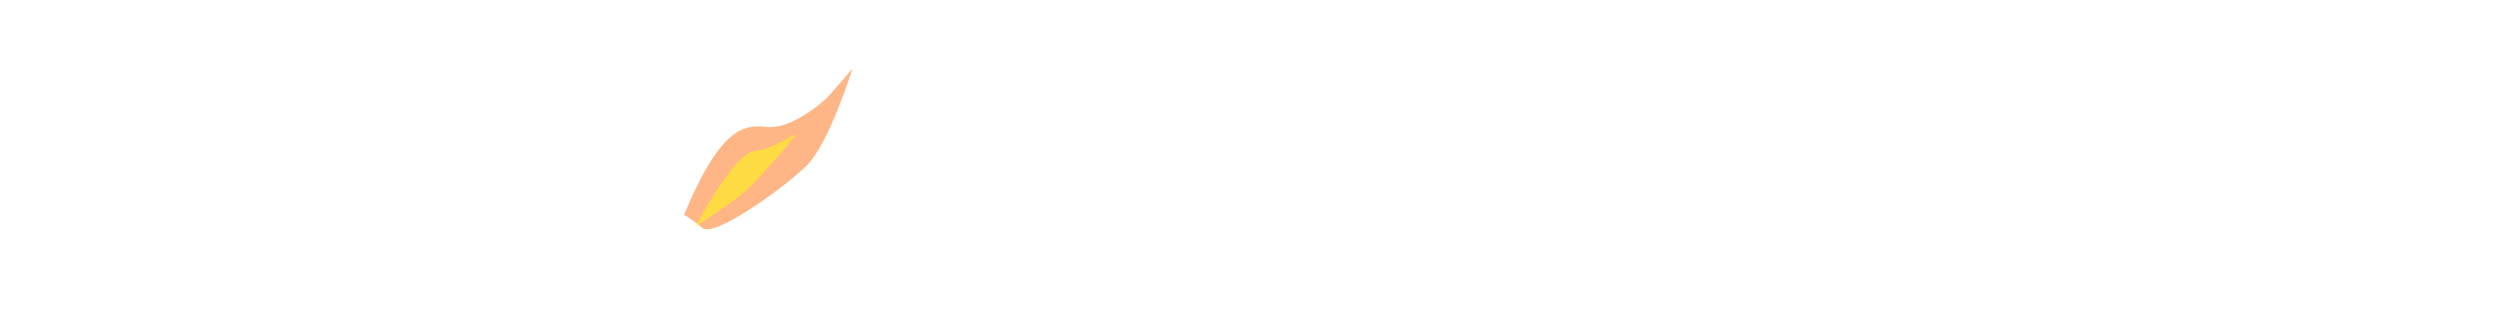
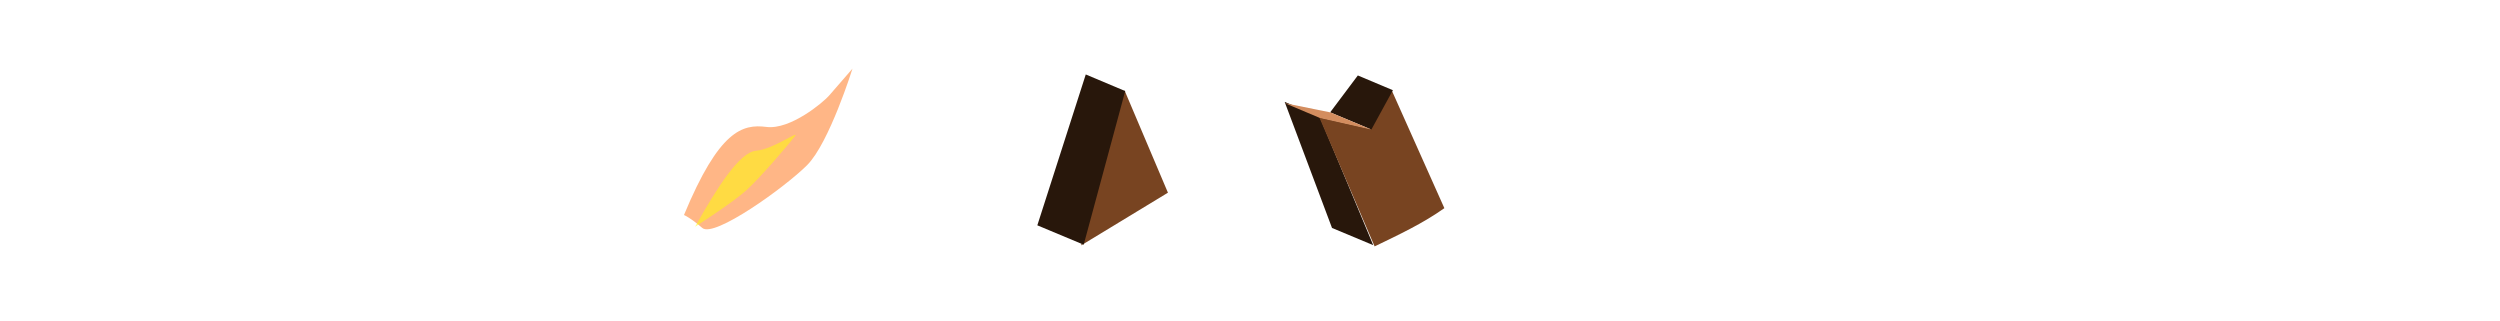
<svg xmlns="http://www.w3.org/2000/svg" xmlns:xlink="http://www.w3.org/1999/xlink" width="468px" height="60px" id="svg3834" version="1.1">
  <defs id="defs3836">
    <linearGradient id="linearGradient4366">
      <stop id="stop4368" offset="0" style="stop-color:#ffffff;stop-opacity:0.383" />
      <stop id="stop4372" offset="1" style="stop-color:#ffffff;stop-opacity:0" />
    </linearGradient>
    <linearGradient id="linearGradient4352">
      <stop style="stop-color:#ffffff;stop-opacity:0.383" offset="0" id="stop4354" />
      <stop id="stop4360" offset="0.826" style="stop-color:#ffffff;stop-opacity:1;" />
      <stop style="stop-color:#ffffff;stop-opacity:0" offset="1" id="stop4356" />
    </linearGradient>
    <radialGradient xlink:href="#linearGradient4352" id="radialGradient4358" cx="23.438" cy="26.979" fx="23.438" fy="26.979" r="3.438" gradientUnits="userSpaceOnUse" />
    <radialGradient xlink:href="#linearGradient4366" id="radialGradient4364" gradientUnits="userSpaceOnUse" cx="23.438" cy="26.979" fx="23.438" fy="26.979" r="3.438" />
    <radialGradient xlink:href="#linearGradient4366" id="radialGradient4376" gradientUnits="userSpaceOnUse" cx="23.438" cy="26.979" fx="23.438" fy="26.979" r="3.438" />
    <radialGradient xlink:href="#linearGradient4366" id="radialGradient4380" gradientUnits="userSpaceOnUse" cx="23.438" cy="26.979" fx="23.438" fy="26.979" r="3.438" />
    <radialGradient xlink:href="#linearGradient4366" id="radialGradient4384" gradientUnits="userSpaceOnUse" cx="23.438" cy="26.979" fx="23.438" fy="26.979" r="3.438" />
    <radialGradient xlink:href="#linearGradient4366" id="radialGradient4388" gradientUnits="userSpaceOnUse" cx="23.438" cy="26.979" fx="23.438" fy="26.979" r="3.438" />
    <radialGradient xlink:href="#linearGradient4366" id="radialGradient4392" gradientUnits="userSpaceOnUse" cx="23.438" cy="26.979" fx="23.438" fy="26.979" r="3.438" />
    <radialGradient xlink:href="#linearGradient4366" id="radialGradient4396" gradientUnits="userSpaceOnUse" cx="23.438" cy="26.979" fx="23.438" fy="26.979" r="3.438" />
    <radialGradient xlink:href="#linearGradient4366" id="radialGradient4407" gradientUnits="userSpaceOnUse" cx="23.438" cy="26.979" fx="23.438" fy="26.979" r="3.438" />
    <radialGradient xlink:href="#linearGradient4366" id="radialGradient4409" gradientUnits="userSpaceOnUse" cx="23.438" cy="26.979" fx="23.438" fy="26.979" r="3.438" />
    <radialGradient xlink:href="#linearGradient4366" id="radialGradient4411" gradientUnits="userSpaceOnUse" cx="23.438" cy="26.979" fx="23.438" fy="26.979" r="3.438" />
    <radialGradient xlink:href="#linearGradient4366" id="radialGradient4413" gradientUnits="userSpaceOnUse" cx="23.438" cy="26.979" fx="23.438" fy="26.979" r="3.438" />
    <radialGradient xlink:href="#linearGradient4366" id="radialGradient4415" gradientUnits="userSpaceOnUse" cx="23.438" cy="26.979" fx="23.438" fy="26.979" r="3.438" />
    <radialGradient xlink:href="#linearGradient4366" id="radialGradient4417" gradientUnits="userSpaceOnUse" cx="23.438" cy="26.979" fx="23.438" fy="26.979" r="3.438" />
    <radialGradient xlink:href="#linearGradient4366" id="radialGradient4419" gradientUnits="userSpaceOnUse" cx="23.438" cy="26.979" fx="23.438" fy="26.979" r="3.438" />
  </defs>
  <g id="layer1">
    <path style="color:#000000;fill:url(#radialGradient4358);fill-opacity:1;stroke:none;stroke-width:1;marker:none;visibility:visible;display:inline;overflow:visible;enable-background:accumulate" id="path3842" d="m 26.875,26.979 a 3.438,3.438 0 1 1 -6.875,0 3.438,3.438 0 1 1 6.875,0 z" transform="matrix(2.327273,0,0,2.327273,-25.83835,-33.6537)" />
    <g id="g4398" transform="matrix(1.147982,0,0,1.011858,-53.91226,-4.922418)">
      <path transform="matrix(2.327273,0,0,2.327273,56.20455,-30.37121)" d="m 26.875,26.979 c 0,1.898 -1.539,3.438 -3.438,3.438 -1.898,0 -3.438,-1.539 -3.438,-3.438 0,-1.898 1.539,-3.438 3.438,-3.438 1.898,0 3.438,1.539 3.438,3.438 z" id="path4374" style="color:#000000;fill:url(#radialGradient4407);fill-opacity:1;stroke:none;stroke-width:1;marker:none;visibility:visible;display:inline;overflow:visible;enable-background:accumulate" />
      <path transform="matrix(2.327273,0,0,2.327273,62.20455,-37.87121)" d="m 26.875,26.979 c 0,1.898 -1.539,3.438 -3.438,3.438 -1.898,0 -3.438,-1.539 -3.438,-3.438 0,-1.898 1.539,-3.438 3.438,-3.438 1.898,0 3.438,1.539 3.438,3.438 z" id="path4378" style="color:#000000;fill:url(#radialGradient4409);fill-opacity:1;stroke:none;stroke-width:1;marker:none;visibility:visible;display:inline;overflow:visible;enable-background:accumulate" />
      <path transform="matrix(2.327273,0,0,2.327273,63.45455,-22.24621)" d="m 26.875,26.979 c 0,1.898 -1.539,3.438 -3.438,3.438 -1.898,0 -3.438,-1.539 -3.438,-3.438 0,-1.898 1.539,-3.438 3.438,-3.438 1.898,0 3.438,1.539 3.438,3.438 z" id="path4382" style="color:#000000;fill:url(#radialGradient4411);fill-opacity:1;stroke:none;stroke-width:1;marker:none;visibility:visible;display:inline;overflow:visible;enable-background:accumulate" />
      <path style="color:#000000;fill:url(#radialGradient4413);fill-opacity:1;stroke:none;stroke-width:1;marker:none;visibility:visible;display:inline;overflow:visible;enable-background:accumulate" id="path4362" d="m 26.875,26.979 c 0,1.898 -1.539,3.438 -3.438,3.438 -1.898,0 -3.438,-1.539 -3.438,-3.438 0,-1.898 1.539,-3.438 3.438,-3.438 1.898,0 3.438,1.539 3.438,3.438 z" transform="matrix(2.327273,0,0,2.327273,63.20455,-30.74621)" />
      <path style="color:#000000;fill:url(#radialGradient4415);fill-opacity:1;stroke:none;stroke-width:1;marker:none;visibility:visible;display:inline;overflow:visible;enable-background:accumulate" id="path4390" d="m 26.875,26.979 c 0,1.898 -1.539,3.438 -3.438,3.438 -1.898,0 -3.438,-1.539 -3.438,-3.438 0,-1.898 1.539,-3.438 3.438,-3.438 1.898,0 3.438,1.539 3.438,3.438 z" transform="matrix(1.418182,0,0,1.418182,88.13636,-11.4697)" />
      <path style="color:#000000;fill:url(#radialGradient4417);fill-opacity:1;stroke:none;stroke-width:1;marker:none;visibility:visible;display:inline;overflow:visible;enable-background:accumulate" id="path4394" d="m 26.875,26.979 c 0,1.898 -1.539,3.438 -3.438,3.438 -1.898,0 -3.438,-1.539 -3.438,-3.438 0,-1.898 1.539,-3.438 3.438,-3.438 1.898,0 3.438,1.539 3.438,3.438 z" transform="matrix(1.418182,0,0,1.418182,92.51136,-0.9696964)" />
      <path transform="matrix(1.418182,0,0,1.418182,92.13636,-6.469696)" d="m 26.875,26.979 c 0,1.898 -1.539,3.438 -3.438,3.438 -1.898,0 -3.438,-1.539 -3.438,-3.438 0,-1.898 1.539,-3.438 3.438,-3.438 1.898,0 3.438,1.539 3.438,3.438 z" id="path4386" style="color:#000000;fill:url(#radialGradient4419);fill-opacity:1;stroke:none;stroke-width:1;marker:none;visibility:visible;display:inline;overflow:visible;enable-background:accumulate" />
    </g>
    <g id="g4452">
      <rect y="11.5" x="127.875" height="32" width="32" id="rect4446" style="color:#000000;fill:#0000ff;fill-opacity:1;fill-rule:evenodd;stroke:none;stroke-width:1px;marker:none;visibility:visible;display:inline;overflow:visible;enable-background:accumulate;opacity:0" />
      <g transform="matrix(1.049924,0,0,1.049924,-6.917188,-1.51741)" id="g4448">
        <path style="opacity:0.5;fill:#ff6e0d;fill-opacity:1;stroke:none" d="m 128.54,39.781 c 6.272,-15.113 10.424,-16.251 14.695,-15.706 4.271,0.546 10.131,-4.381 11.175,-5.583 1.044,-1.202 4.176,-4.808 4.176,-4.808 0,0 -4.145,13.27 -8.099,17.216 -3.954,3.946 -16.577,13.017 -18.681,11.19 -2.104,-1.827 -3.266,-2.309 -3.266,-2.309 z" id="path4442" />
        <path style="opacity:0.5;fill:#ffff00;fill-opacity:1;stroke:none" d="m 130.52,41.872 c 3.862,-6.865 7.901,-13.322 10.904,-13.557 3.002,-0.235 7.779,-3.761 6.919,-2.612 -0.86,1.149 -6.185,7.436 -8.7,9.691 -2.515,2.255 -9.123,6.479 -9.123,6.479 z" id="path4444" />
      </g>
+       <rect style="color:#000000;fill:#000000;fill-opacity:1;fill-rule:evenodd;stroke:none;stroke-width:1px;marker:none;visibility:visible;display:inline;overflow:visible;enable-background:accumulate;opacity:0" id="rect4517" width="32" height="32" x="190.412" y="13.938" />
+     </g>
+     <g id="g4503" transform="matrix(1.036437,0,0,1.036437,-18.02302,-0.4430657)">
+       <path id="path4499" d="m 212.66,44.75 7.84,-28 7.84,18.48 z" style="fill:#784421;stroke:none" />
+       <path id="path4501" d="m 213.125,44.625 -8.375,-3.5 8.75,-27.25 7.125,3" style="fill:#28170b;stroke:none" />
+     </g>
+     <g id="g4539" transform="translate(-64.5,2.5)">
+       <rect style="color:#000000;fill:#000000;fill-opacity:1;fill-rule:evenodd;stroke:none;stroke-width:1px;marker:none;visibility:visible;display:inline;overflow:visible;enable-background:accumulate;opacity:0" id="rect4519" width="32" height="32" x="303.938" y="11.625" />
+       <g transform="matrix(0.9208633,0,0,0.9208633,121.968,-1.036871)" id="g4507">
+         <path id="path4511" d="m 216.75,48.25 -8.375,-3.5 -9.625,-25.625 7.125,3" style="fill:#28170b;stroke:none" />
+         <path id="path4509" d="M 217.035,48.5 205.783,22.256 216.202,24.622 220.5,16.75 231.215,40.73 c -4.438,3.14 -9.306,5.42 -14.18,7.77 z" style="fill:#784421;stroke:none" />
+         <path style="fill:#28170b;stroke:none" d="m 216.375,24.75 -8.375,-3.5 5.625,-7.5 7.125,3" id="path4513" />
+         <path id="path4515" d="m 216.375,24.75 -8.375,-3.5 -9.25,-1.875 7.125,3" style="fill:#d38d5f;stroke:none" />
+       </g>
    </g>
  </g>
</svg>
